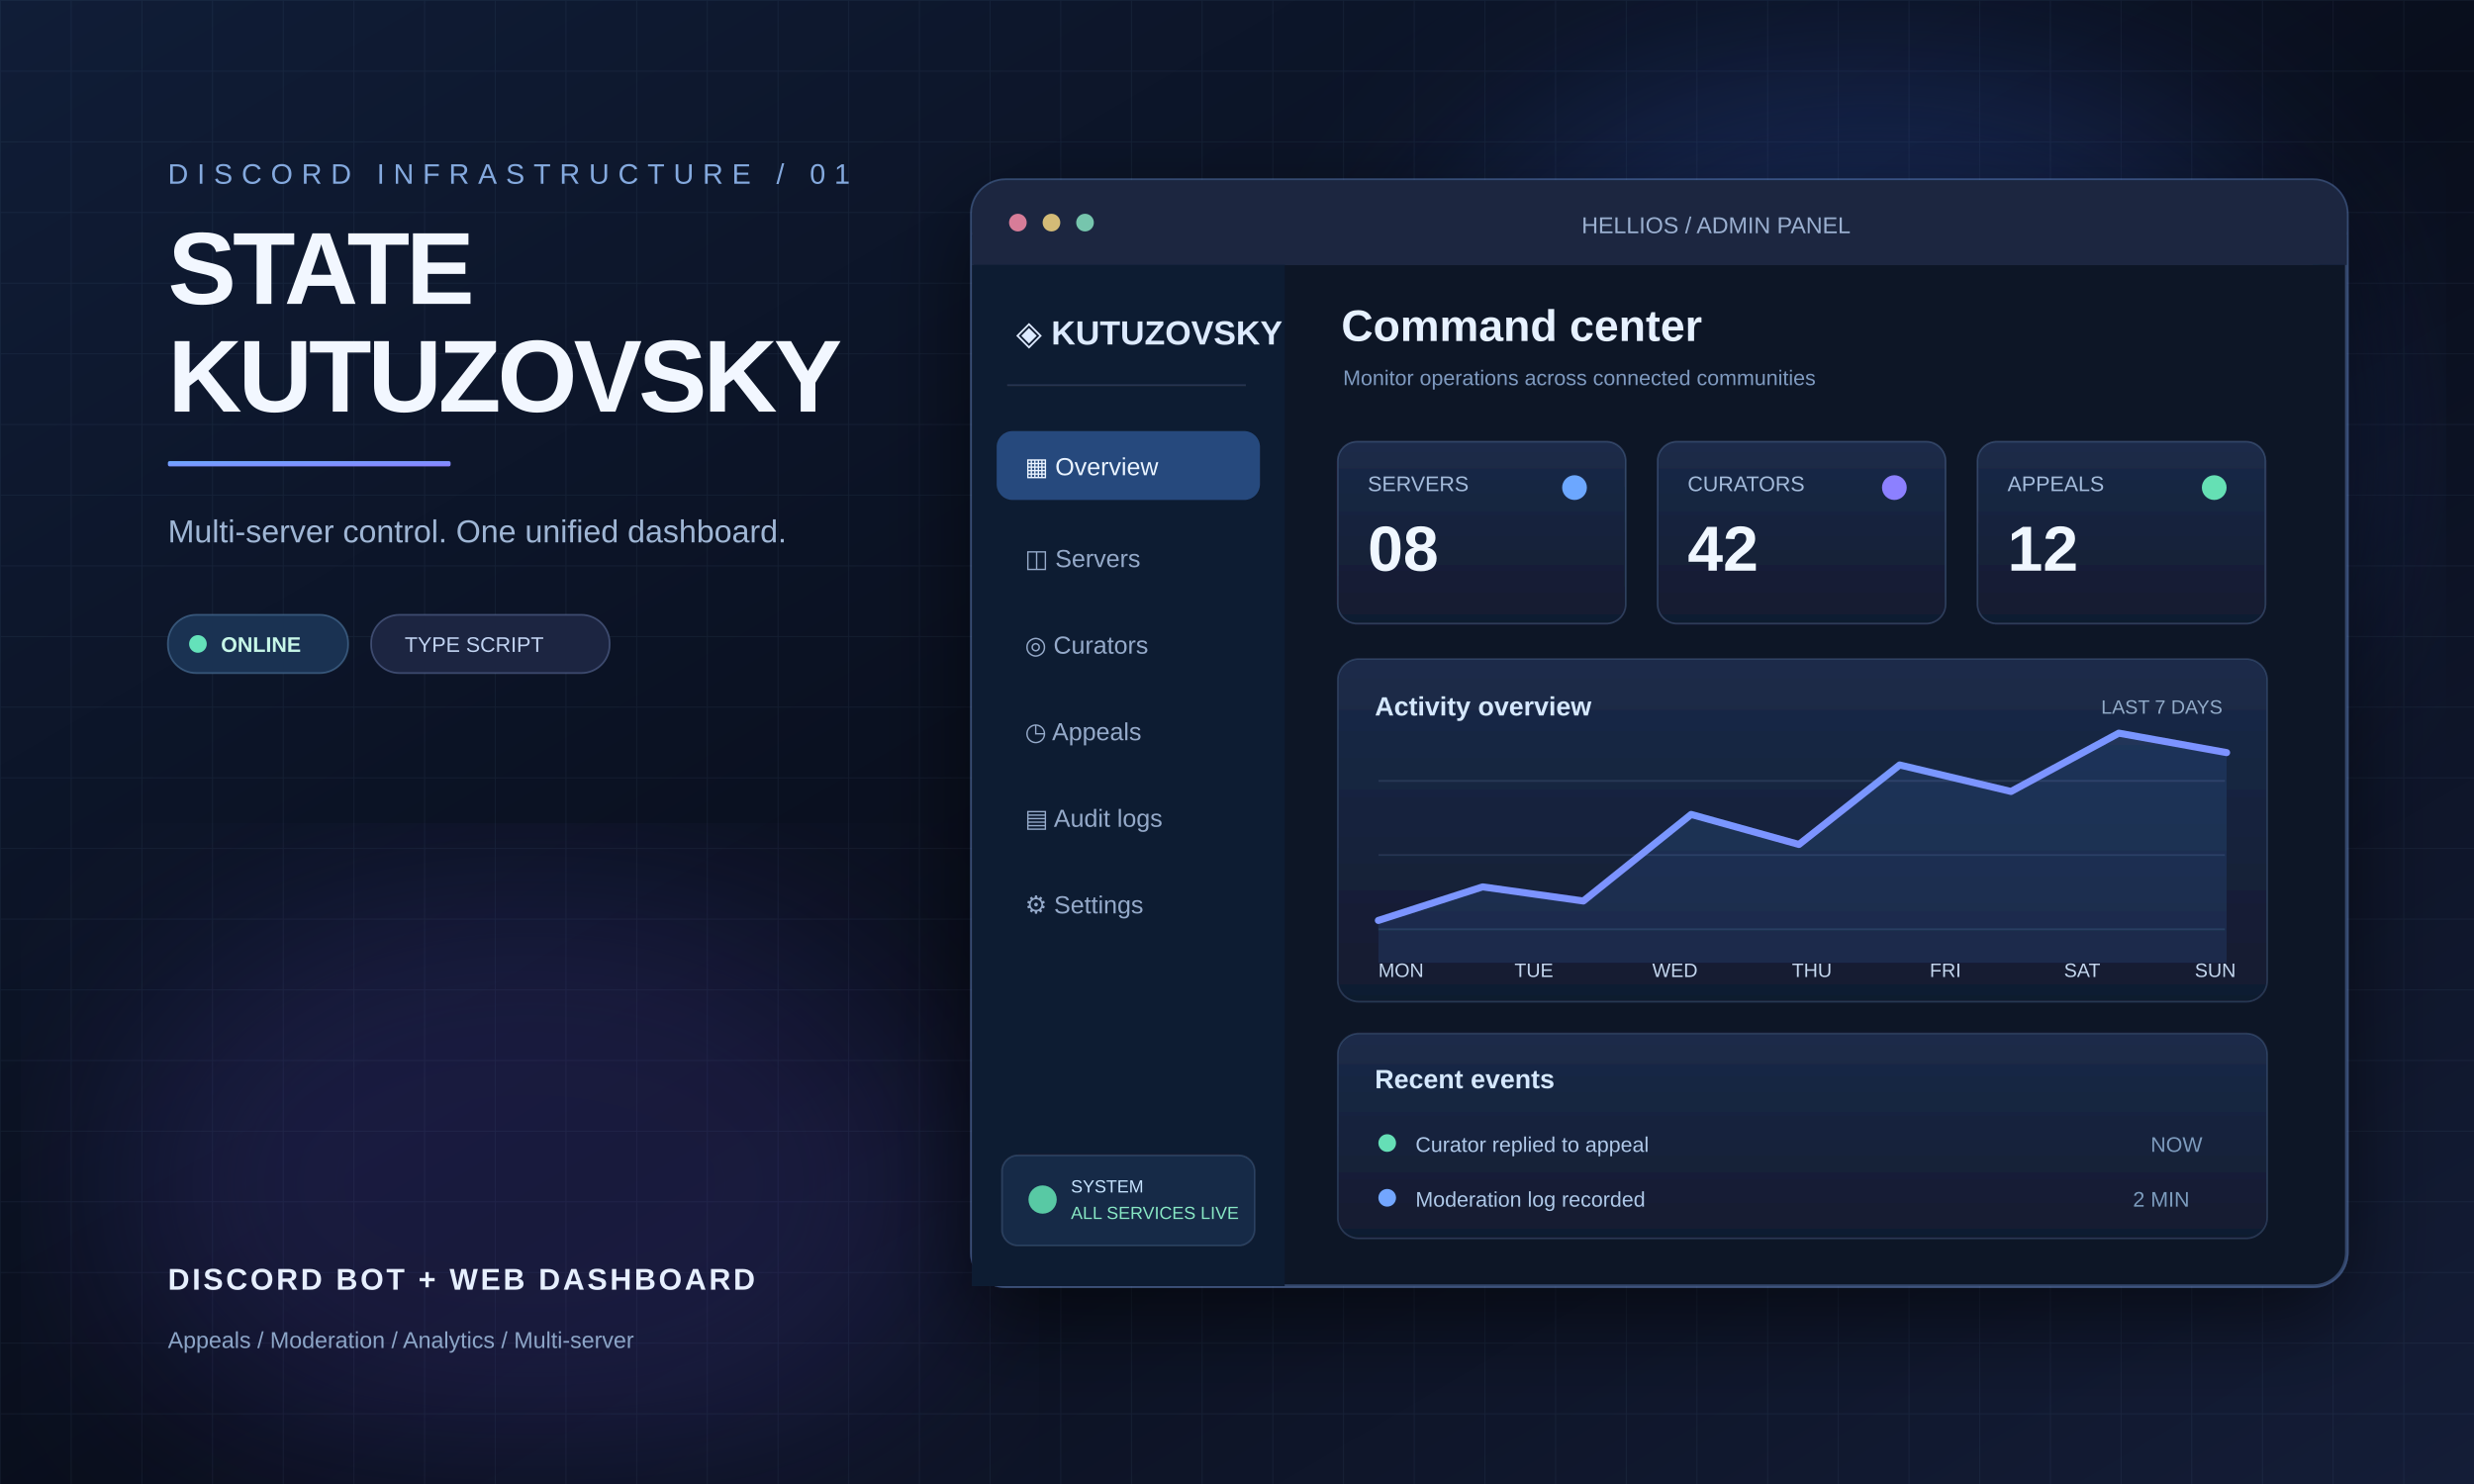
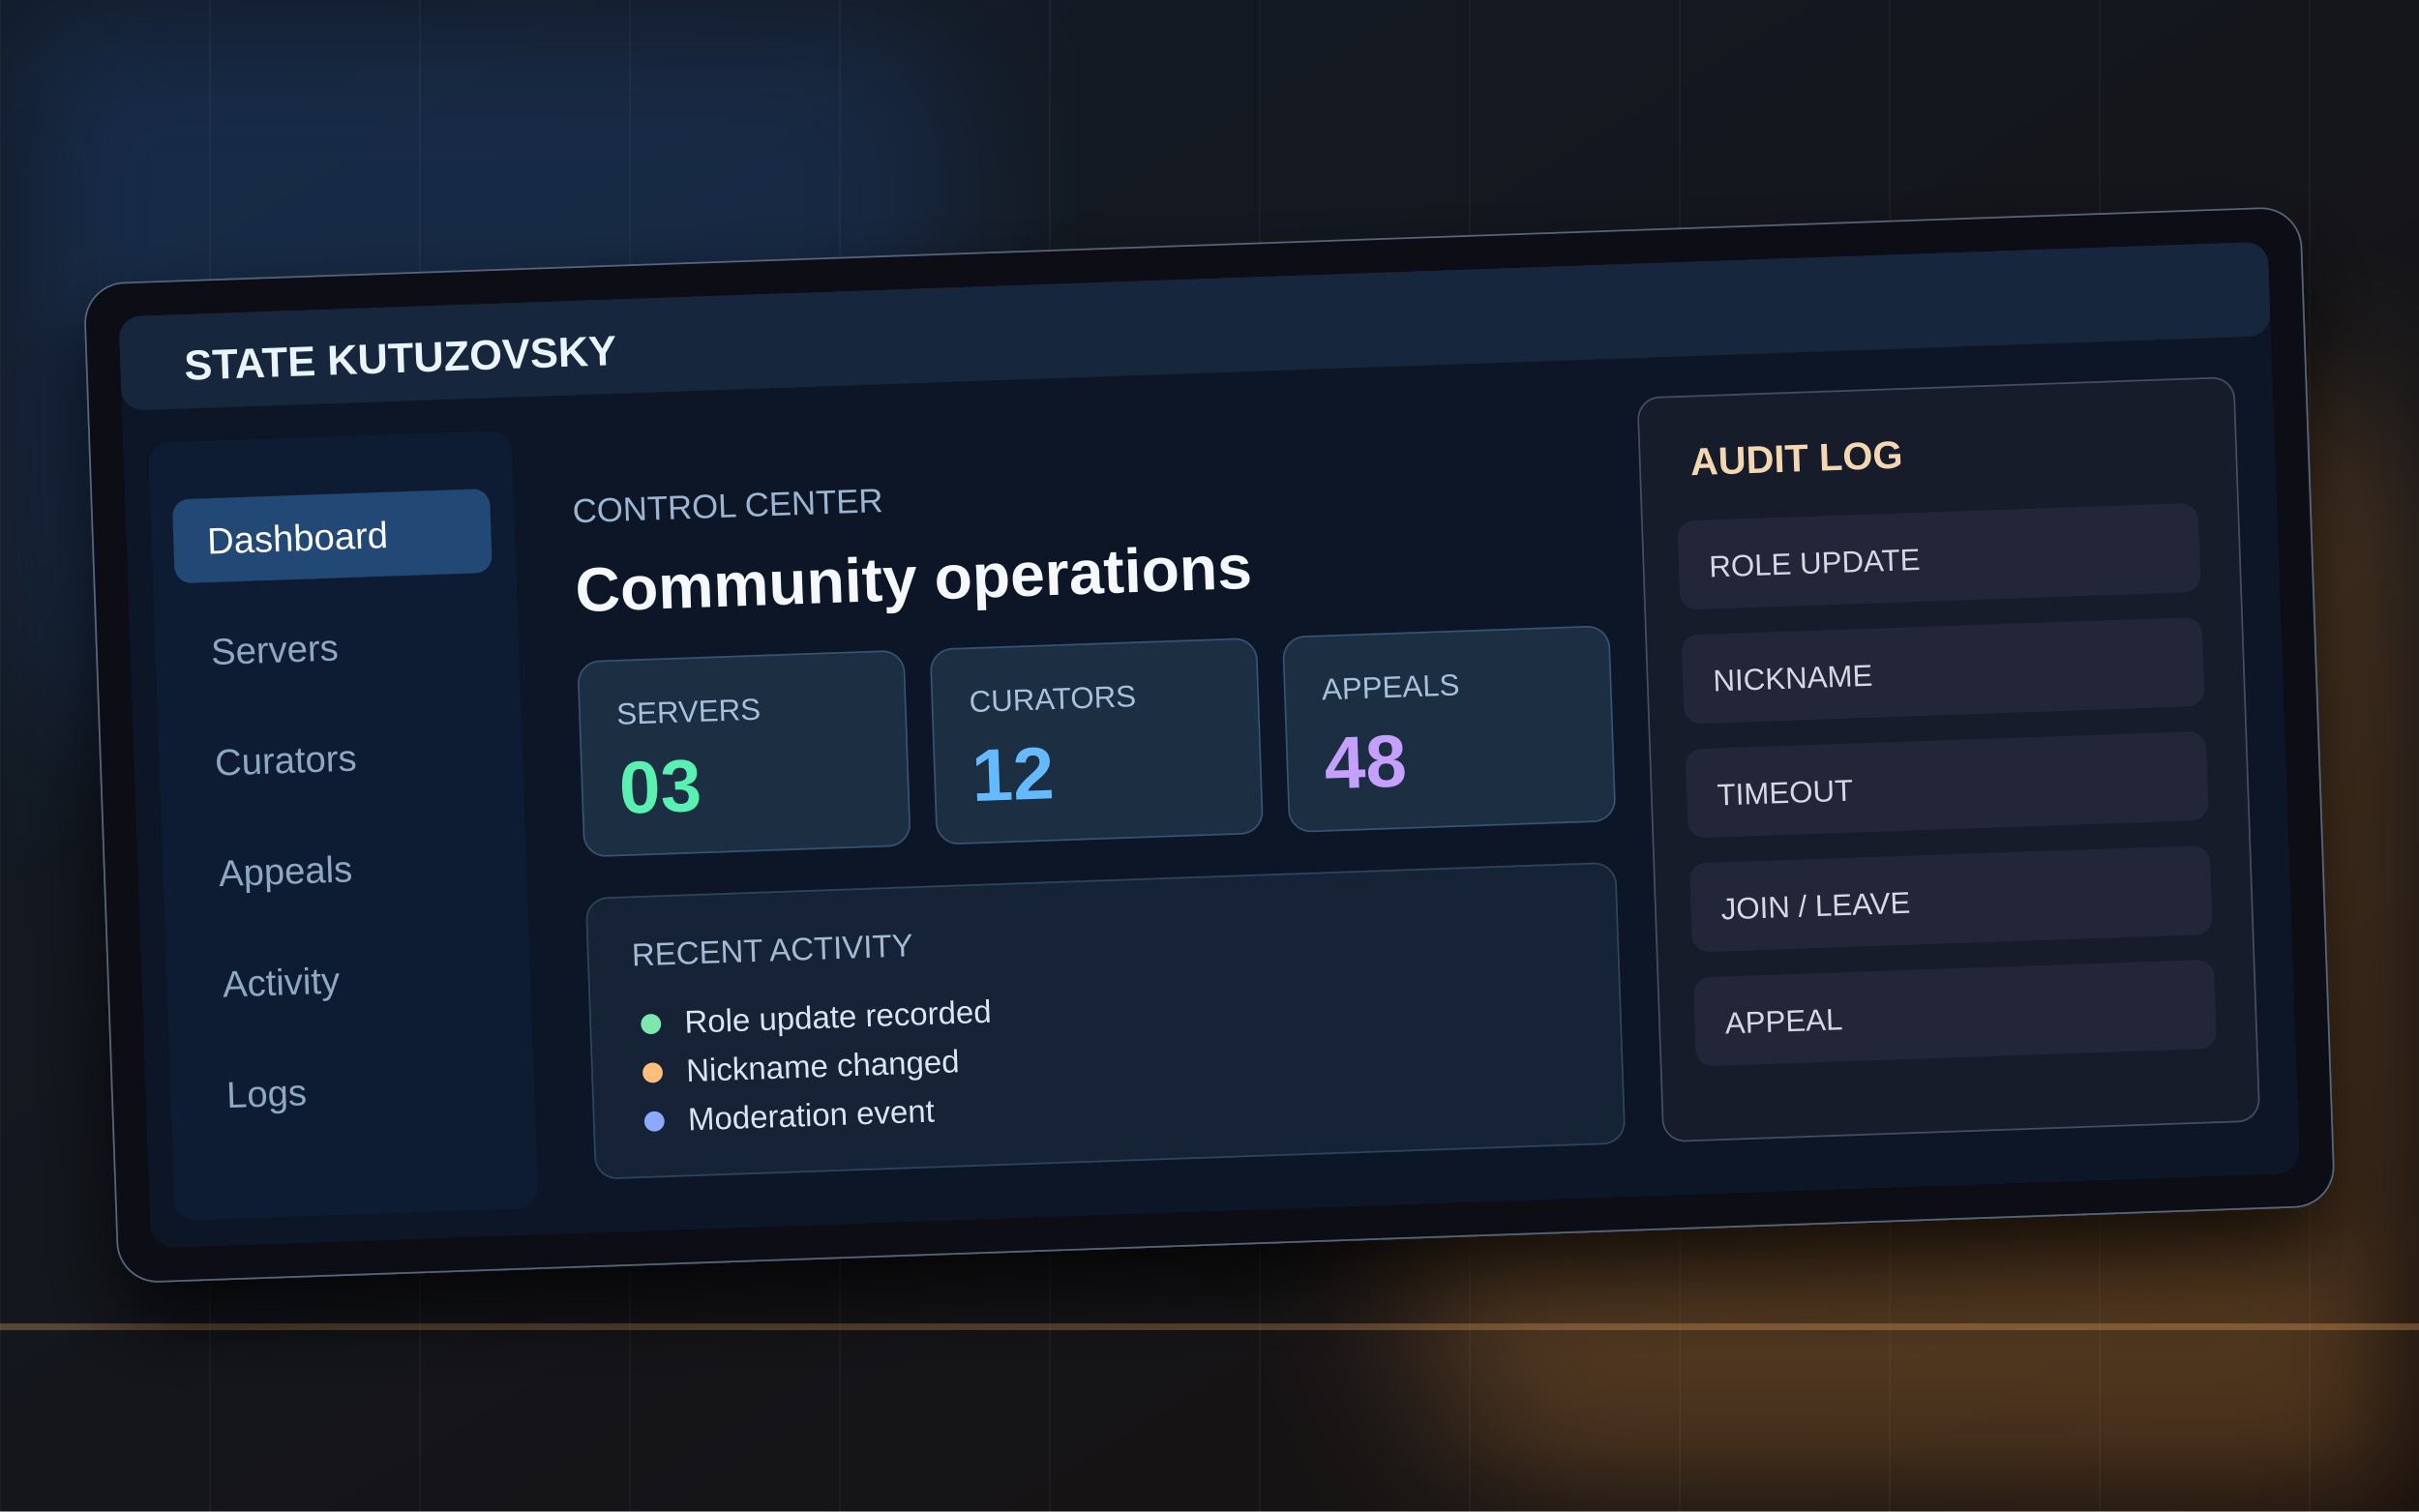
- <svg xmlns="http://www.w3.org/2000/svg" width="1400" height="840" viewBox="0 0 1400 840" role="img" aria-labelledby="t d">
+ <svg xmlns="http://www.w3.org/2000/svg" width="1440" height="900" viewBox="0 0 1440 900">
  <defs>
    <linearGradient id="bg" x2="1" y2="1">
-       <stop stop-color="#101d37" />
-       <stop offset=".52" stop-color="#090e1c" />
-       <stop offset="1" stop-color="#141d37" />
+       <stop stop-color="#121c2a" />
+       <stop offset="1" stop-color="#17100d" />
    </linearGradient>
-     <linearGradient id="accent" x2="1" y2="1">
-       <stop stop-color="#6ba8ff" />
-       <stop offset="1" stop-color="#8c80ff" />
+     <radialGradient id="halo">
+       <stop stop-color="#fff" stop-opacity=".28" />
+       <stop offset="1" stop-color="#fff" stop-opacity="0" />
+     </radialGradient>
+     <filter id="blur">
+       <feGaussianBlur stdDeviation="45" />
+     </filter>
+     <filter id="shadow" x="-30%" y="-30%" width="160%" height="160%">
+       <feDropShadow dx="0" dy="24" stdDeviation="24" flood-color="#000" flood-opacity=".75" />
+     </filter>
+     <linearGradient id="glass" x2="1" y2="1">
+       <stop stop-color="#1b2740" />
+       <stop offset="1" stop-color="#080b14" />
    </linearGradient>
-     <linearGradient id="panel" x2="0" y2="1">
-       <stop stop-color="#1b2b49" />
-       <stop offset="1" stop-color="#111a2f" />
-     </linearGradient>
-     <filter id="blur">
-       <feGaussianBlur stdDeviation="55" />
-     </filter>
-     <filter id="shadow">
-       <feDropShadow dx="0" dy="18" stdDeviation="26" flood-color="#000" flood-opacity=".55" />
-     </filter>
-     <pattern id="grid" width="40" height="40" patternUnits="userSpaceOnUse">
-       <path d="M40 0H0V40" fill="none" stroke="#9cc8ff" stroke-opacity=".06" />
-     </pattern>
  </defs>
-   <rect width="1400" height="840" fill="url(#bg)" />
-   <rect width="1400" height="840" fill="url(#grid)" />
-   <ellipse cx="1060" cy="250" rx="270" ry="220" fill="#3b6be8" opacity=".22" filter="url(#blur)" />
-   <ellipse cx="300" cy="670" rx="240" ry="170" fill="#6553db" opacity=".17" filter="url(#blur)" />
-   <g font-family="Arial,Helvetica,sans-serif">
-     <text x="95" y="104" fill="#84a9de" font-size="16" letter-spacing="5">DISCORD INFRASTRUCTURE / 01</text>
-     <text x="95" y="172" fill="#f2f7ff" font-size="58" font-weight="700" letter-spacing="-2">STATE</text>
-     <text x="95" y="233" fill="#f2f7ff" font-size="58" font-weight="700" letter-spacing="-2">KUTUZOVSKY</text>
-     <rect x="95" y="261" width="160" height="3" rx="1" fill="url(#accent)" />
-     <text x="95" y="307" fill="#9fb6d5" font-size="18">Multi-server control. One unified dashboard.</text>
-     <g transform="translate(95 348)">
-       <rect width="102" height="33" rx="16" fill="#1a3252" stroke="#547da8" stroke-opacity=".55" />
-       <circle cx="17" cy="16.5" r="5" fill="#64e2ba" />
-       <text x="30" y="21" fill="#c7f7e8" font-size="12" font-weight="700">ONLINE</text>
-       <rect x="115" width="135" height="33" rx="16" fill="#1c2541" stroke="#6679a8" stroke-opacity=".5" />
-       <text x="134" y="21" fill="#c1d3f1" font-size="12">TYPE SCRIPT</text>
-     </g>
-   </g>
-   <g filter="url(#shadow)" transform="translate(550 102)">
-     <rect width="778" height="626" rx="19" fill="#0e1527" stroke="#769de3" stroke-opacity=".35" stroke-width="2" />
-     <rect width="778" height="48" rx="19" fill="#1a2740" />
-     <rect y="31" width="778" height="17" fill="#1a2740" />
-     <circle cx="26" cy="24" r="5" fill="#d77c98" />
-     <circle cx="45" cy="24" r="5" fill="#d4bb77" />
-     <circle cx="64" cy="24" r="5" fill="#76c5ad" />
-     <text x="345" y="30" font-family="Arial" fill="#9bafd0" font-size="13">HELLIOS / ADMIN PANEL</text>
-     <rect x="0" y="48" width="177" height="578" rx="0" fill="#101c31" />
-     <text x="25" y="93" font-family="Arial" fill="#dceaff" font-weight="700" font-size="19">◈  KUTUZOVSKY</text>
-     <line x1="20" y1="116" x2="155" y2="116" stroke="#597399" stroke-opacity=".3" />
-     <rect x="14" y="142" width="149" height="39" rx="9" fill="#254a7d" />
-     <g font-family="Arial" font-size="14" fill="#94aaca">
-       <text x="30" y="167" fill="#eaf3ff">▦  Overview</text>
-       <text x="30" y="219">◫  Servers</text>
-       <text x="30" y="268">◎  Curators</text>
-       <text x="30" y="317">◷  Appeals</text>
-       <text x="30" y="366">▤  Audit logs</text>
-       <text x="30" y="415">⚙  Settings</text>
-     </g>
-     <rect x="17" y="552" width="143" height="51" rx="9" fill="#172a46" stroke="#7395c4" stroke-opacity=".25" />
-     <circle cx="40" cy="577" r="8" fill="#58c9a4" />
-     <text x="56" y="573" font-family="Arial" font-size="10" fill="#c6e3ff">SYSTEM</text>
-     <text x="56" y="588" font-family="Arial" font-size="10" fill="#87e7c4">ALL SERVICES LIVE</text>
-     <g font-family="Arial">
-       <text x="209" y="91" fill="#e6f1ff" font-size="25" font-weight="700">Command center</text>
-       <text x="210" y="116" fill="#7e9abf" font-size="12">Monitor operations across connected communities</text>
-     </g>
-     <g transform="translate(207 148)" font-family="Arial">
-       <g>
-         <rect width="163" height="103" rx="11" fill="url(#panel)" stroke="#7294c7" stroke-opacity=".3" />
-         <text x="17" y="28" fill="#a3bbdb" font-size="12">SERVERS</text>
-         <text x="17" y="73" fill="#f0f7ff" font-size="36" font-weight="700">08</text>
-         <circle cx="134" cy="26" r="7" fill="#6ca7ff" />
-       </g>
-       <g transform="translate(181)">
-         <rect width="163" height="103" rx="11" fill="url(#panel)" stroke="#7294c7" stroke-opacity=".3" />
-         <text x="17" y="28" fill="#a3bbdb" font-size="12">CURATORS</text>
-         <text x="17" y="73" fill="#f0f7ff" font-size="36" font-weight="700">42</text>
-         <circle cx="134" cy="26" r="7" fill="#8c80ff" />
-       </g>
-       <g transform="translate(362)">
-         <rect width="163" height="103" rx="11" fill="url(#panel)" stroke="#7294c7" stroke-opacity=".3" />
-         <text x="17" y="28" fill="#a3bbdb" font-size="12">APPEALS</text>
-         <text x="17" y="73" fill="#f0f7ff" font-size="36" font-weight="700">12</text>
-         <circle cx="134" cy="26" r="7" fill="#65e0b4" />
-       </g>
-     </g>
-     <rect x="207" y="271" width="526" height="194" rx="12" fill="url(#panel)" stroke="#7294c7" stroke-opacity=".25" />
-     <text x="228" y="303" font-family="Arial" fill="#d5e8ff" font-size="15" font-weight="700">Activity overview</text>
-     <text x="639" y="302" font-family="Arial" fill="#92abc9" font-size="11">LAST 7 DAYS</text>
-     <g stroke="#7794bf" stroke-opacity=".18">
-       <path d="M230 340H709M230 382H709M230 424H709" />
-     </g>
-     <path d="M230 419L289 400L346 408L407 359L468 376L525 331L588 346L649 313L710 324V443H230Z" fill="#4e91f3" fill-opacity=".13" />
-     <path d="M230 419L289 400L346 408L407 359L468 376L525 331L588 346L649 313L710 324" fill="none" stroke="url(#accent)" stroke-width="4" stroke-linecap="round" stroke-linejoin="round" />
-     <g fill="#c5d7ef" font-family="Arial" font-size="11">
-       <text x="230" y="451">MON</text>
-       <text x="307" y="451">TUE</text>
-       <text x="385" y="451">WED</text>
-       <text x="464" y="451">THU</text>
-       <text x="542" y="451">FRI</text>
-       <text x="618" y="451">SAT</text>
-       <text x="692" y="451">SUN</text>
-     </g>
-     <rect x="207" y="483" width="526" height="116" rx="12" fill="url(#panel)" stroke="#7294c7" stroke-opacity=".25" />
-     <text x="228" y="514" font-family="Arial" fill="#d5e8ff" font-size="15" font-weight="700">Recent events</text>
-     <g font-family="Arial" font-size="12">
-       <circle cx="235" cy="545" r="5" fill="#65dfb6" />
-       <text x="251" y="550" fill="#afc8e8">Curator replied to appeal</text>
-       <text x="667" y="550" fill="#7d9bbd">NOW</text>
-       <circle cx="235" cy="576" r="5" fill="#73a6ff" />
-       <text x="251" y="581" fill="#afc8e8">Moderation log recorded</text>
-       <text x="657" y="581" fill="#7d9bbd">2 MIN</text>
-     </g>
-   </g>
-   <g font-family="Arial">
-     <text x="95" y="730" fill="#e6efff" font-size="17" font-weight="700" letter-spacing="1.5">DISCORD BOT  +  WEB DASHBOARD</text>
-     <text x="95" y="763" fill="#8ca5c7" font-size="13">Appeals   /   Moderation   /   Analytics   /   Multi-server</text>
+   <rect width="1440" height="900" fill="url(#bg)" />
+   <circle cx="1250" cy="650" r="430" fill="#f6a044" opacity=".25" filter="url(#blur)" />
+   <circle cx="220" cy="120" r="350" fill="#2967c4" opacity=".2" filter="url(#blur)" />
+   <path d="M0 0V900" stroke="#a7a09a" opacity=".07" />
+   <path d="M125 0V900" stroke="#a7a09a" opacity=".07" />
+   <path d="M250 0V900" stroke="#a7a09a" opacity=".07" />
+   <path d="M375 0V900" stroke="#a7a09a" opacity=".07" />
+   <path d="M500 0V900" stroke="#a7a09a" opacity=".07" />
+   <path d="M625 0V900" stroke="#a7a09a" opacity=".07" />
+   <path d="M750 0V900" stroke="#a7a09a" opacity=".07" />
+   <path d="M875 0V900" stroke="#a7a09a" opacity=".07" />
+   <path d="M1000 0V900" stroke="#a7a09a" opacity=".07" />
+   <path d="M1125 0V900" stroke="#a7a09a" opacity=".07" />
+   <path d="M1250 0V900" stroke="#a7a09a" opacity=".07" />
+   <path d="M1375 0V900" stroke="#a7a09a" opacity=".07" />
+   <path d="M1500 0V900" stroke="#a7a09a" opacity=".07" />
+   <path d="M1625 0V900" stroke="#a7a09a" opacity=".07" />
+   <path d="M0 790L1440 790" stroke="#f7b56e" opacity=".3" stroke-width="4" />
+   <g transform="translate(60 145) rotate(-2 690 300)" filter="url(#shadow)">
+     <rect x="0" y="0" width="1320" height="595" rx="24" fill="#080c14" stroke="#56657a" />
+     <rect x="20" y="20" width="1280" height="555" rx="14" fill="#101827" stroke="none" />
+     <rect x="20" y="20" width="1280" height="56" rx="13" fill="#19283d" stroke="none" />
+     <text x="58" y="59" font-family="Arial,sans-serif" font-size="25" font-weight="700" fill="#e9f4ff">STATE KUTUZOVSKY</text>
+     <rect x="35" y="96" width="216" height="463" rx="12" fill="#111e30" stroke="none" />
+     <rect x="48" y="130" width="189" height="50" rx="10" fill="#244976" stroke="none" />
+     <text x="68" y="163" font-family="Arial,sans-serif" font-size="22" font-weight="400" fill="#fff">Dashboard</text>
+     <text x="68" y="229" font-family="Arial,sans-serif" font-size="22" font-weight="400" fill="#8ca8c5">Servers</text>
+     <text x="68" y="295" font-family="Arial,sans-serif" font-size="22" font-weight="400" fill="#8ca8c5">Curators</text>
+     <text x="68" y="361" font-family="Arial,sans-serif" font-size="22" font-weight="400" fill="#8ca8c5">Appeals</text>
+     <text x="68" y="427" font-family="Arial,sans-serif" font-size="22" font-weight="400" fill="#8ca8c5">Activity</text>
+     <text x="68" y="493" font-family="Arial,sans-serif" font-size="22" font-weight="400" fill="#8ca8c5">Logs</text>
+     <text x="286" y="152" font-family="Arial,sans-serif" font-size="20" font-weight="400" fill="#9cb5d3">CONTROL CENTER</text>
+     <text x="286" y="205" font-family="Arial,sans-serif" font-size="37" font-weight="700" fill="#f5f8ff">Community operations</text>
+     <rect x="286" y="235" width="194" height="116" rx="13" fill="#1b2d43" stroke="#355273" />
+     <text x="308" y="273" font-family="Arial,sans-serif" font-size="18" font-weight="400" fill="#a5c1db">SERVERS</text>
+     <text x="308" y="326" font-family="Arial,sans-serif" font-size="44" font-weight="700" fill="#5af0b1">03</text>
+     <rect x="496" y="235" width="194" height="116" rx="13" fill="#1b2d43" stroke="#355273" />
+     <text x="518" y="273" font-family="Arial,sans-serif" font-size="18" font-weight="400" fill="#a5c1db">CURATORS</text>
+     <text x="518" y="326" font-family="Arial,sans-serif" font-size="44" font-weight="700" fill="#65baff">12</text>
+     <rect x="706" y="235" width="194" height="116" rx="13" fill="#1b2d43" stroke="#355273" />
+     <text x="728" y="273" font-family="Arial,sans-serif" font-size="18" font-weight="400" fill="#a5c1db">APPEALS</text>
+     <text x="728" y="326" font-family="Arial,sans-serif" font-size="44" font-weight="700" fill="#c6a0ff">48</text>
+     <rect x="286" y="376" width="613" height="167" rx="13" fill="#152334" stroke="#2c4560" />
+     <text x="312" y="417" font-family="Arial,sans-serif" font-size="19" font-weight="400" fill="#a4bad3">RECENT ACTIVITY</text>
+     <circle cx="322" cy="452" r="6" fill="#7de7ad" />
+     <text x="342" y="458" font-family="Arial,sans-serif" font-size="19" font-weight="400" fill="#dbe6f5">Role update recorded</text>
+     <circle cx="322" cy="481" r="6" fill="#ffbe7b" />
+     <text x="342" y="487" font-family="Arial,sans-serif" font-size="19" font-weight="400" fill="#dbe6f5">Nickname changed</text>
+     <circle cx="322" cy="510" r="6" fill="#8ca8ff" />
+     <text x="342" y="516" font-family="Arial,sans-serif" font-size="19" font-weight="400" fill="#dbe6f5">Moderation event</text>
+     <rect x="922" y="100" width="355" height="443" rx="13" fill="#161b2b" stroke="#4a4b61" />
+     <text x="952" y="147" font-family="Arial,sans-serif" font-size="23" font-weight="700" fill="#f5d6b2">AUDIT LOG</text>
+     <rect x="943" y="174" width="310" height="53" rx="10" fill="#242738" stroke="none" />
+     <text x="961" y="208" font-family="Arial,sans-serif" font-size="18" font-weight="400" fill="#d8d7e5">ROLE UPDATE</text>
+     <rect x="943" y="242" width="310" height="53" rx="10" fill="#242738" stroke="none" />
+     <text x="961" y="276" font-family="Arial,sans-serif" font-size="18" font-weight="400" fill="#d8d7e5">NICKNAME</text>
+     <rect x="943" y="310" width="310" height="53" rx="10" fill="#242738" stroke="none" />
+     <text x="961" y="344" font-family="Arial,sans-serif" font-size="18" font-weight="400" fill="#d8d7e5">TIMEOUT</text>
+     <rect x="943" y="378" width="310" height="53" rx="10" fill="#242738" stroke="none" />
+     <text x="961" y="412" font-family="Arial,sans-serif" font-size="18" font-weight="400" fill="#d8d7e5">JOIN / LEAVE</text>
+     <rect x="943" y="446" width="310" height="53" rx="10" fill="#242738" stroke="none" />
+     <text x="961" y="480" font-family="Arial,sans-serif" font-size="18" font-weight="400" fill="#d8d7e5">APPEAL</text>
  </g>
</svg>
